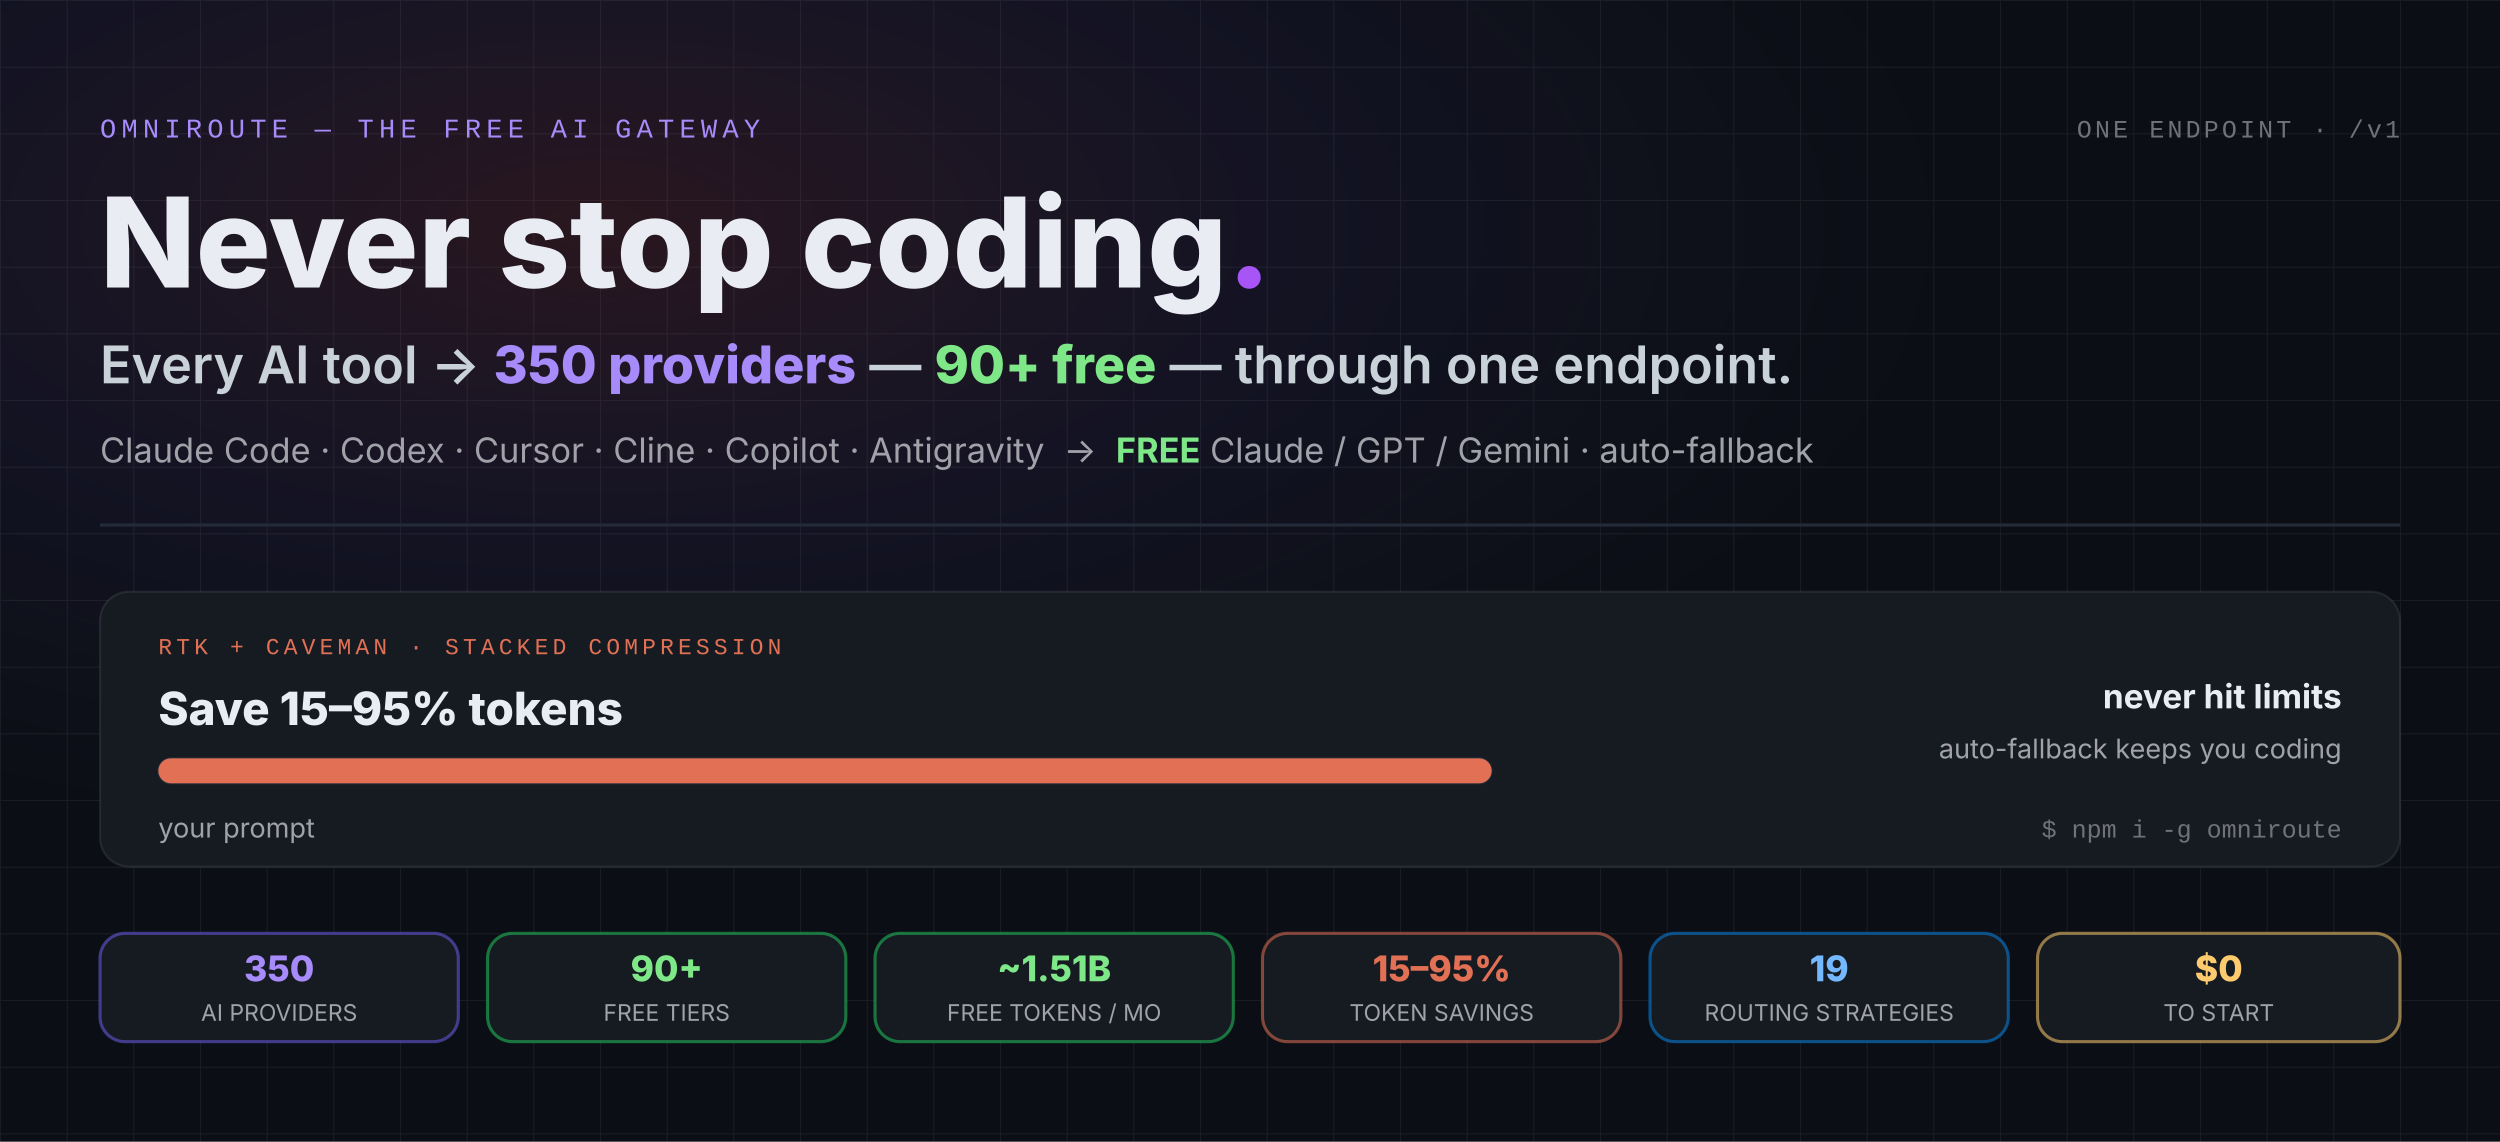
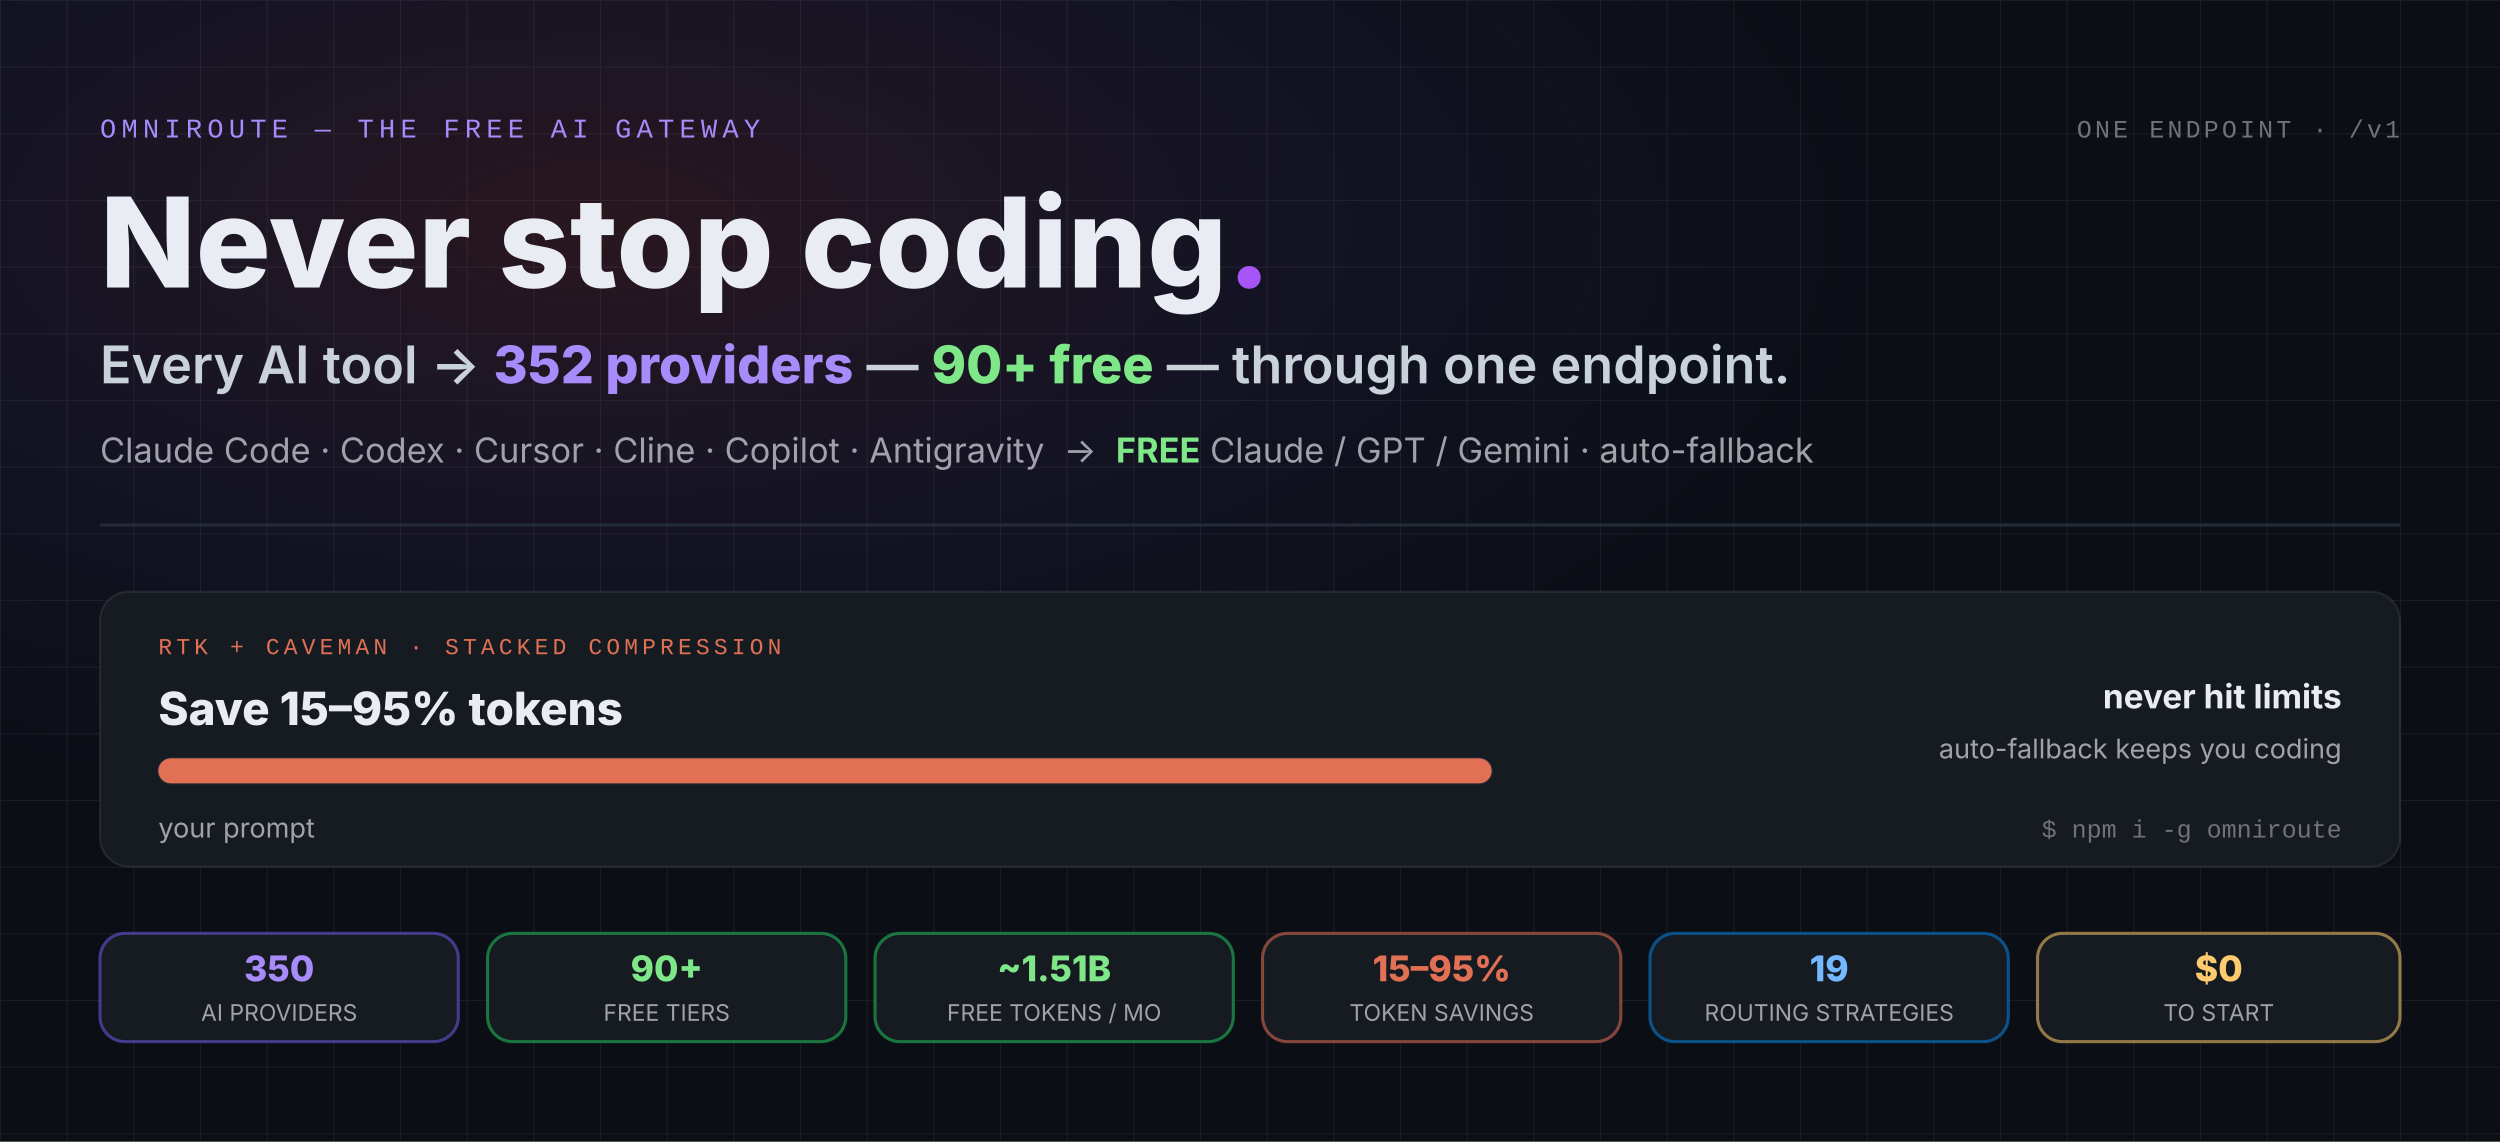
- <svg xmlns="http://www.w3.org/2000/svg" viewBox="0 0 1200 548" role="img" aria-label="OmniRoute hero: Never stop coding. Every AI tool to 350 providers — 90+ free — through one endpoint. Claude Code, Codex, Cursor, Cline, Copilot and Antigravity into free Claude, GPT and Gemini with auto-fallback. RTK + Caveman stacked compression saves 15 to 95 percent of tokens — about 89 percent average on tool-heavy sessions — so you never hit limits. Stats: 350 AI providers, 90+ free tiers, about 1.51B free tokens per month, 15 to 95 percent token savings, 19 routing strategies, zero dollars to start.">
+ <svg xmlns="http://www.w3.org/2000/svg" viewBox="0 0 1200 548" role="img" aria-label="OmniRoute hero: Never stop coding. Every AI tool to 352 providers — 90+ free — through one endpoint. Claude Code, Codex, Cursor, Cline, Copilot and Antigravity into free Claude, GPT and Gemini with auto-fallback. RTK + Caveman stacked compression saves 15 to 95 percent of tokens — about 89 percent average on tool-heavy sessions — so you never hit limits. Stats: 352 AI providers, 90+ free tiers, about 1.51B free tokens per month, 15 to 95 percent token savings, 19 routing strategies, zero dollars to start.">
  <defs>
    <pattern id="gridPaperH" width="32" height="32" patternUnits="userSpaceOnUse">
      <path d="M 32 0 L 0 0 0 32" fill="none" stroke="#ffffff" stroke-opacity="0.06" stroke-width="1" />
    </pattern>
    <radialGradient id="bgGlowH" cx="24%" cy="20%" r="55%">
      <stop offset="0%" stop-color="#e54d5e" stop-opacity="0.14" />
      <stop offset="55%" stop-color="#8b5cf6" stop-opacity="0.06" />
      <stop offset="100%" stop-color="#6366f1" stop-opacity="0" />
    </radialGradient>
    <linearGradient id="gradBrandH" x1="0" y1="0" x2="1" y2="1">
      <stop offset="0%" stop-color="#e54d5e" />
      <stop offset="100%" stop-color="#a855f7" />
    </linearGradient>
    <path id="dividerPathH" d="M 48,252 L 1152,252" />
  </defs>
  <rect width="1200" height="548" fill="#0b0e14" />
  <rect width="1200" height="548" fill="url(#gridPaperH)" />
  <rect width="1200" height="548" fill="url(#bgGlowH)" />
  <text x="48" y="66" font-family="Consolas, 'Courier New', monospace" font-size="13" letter-spacing="2.5" fill="#a78bfa">OMNIROUTE — THE FREE AI GATEWAY</text>
  <text x="1152" y="66" text-anchor="end" font-family="Consolas, 'Courier New', monospace" font-size="12" letter-spacing="1.5" fill="#71717a">ONE ENDPOINT · /v1</text>
  <text x="48" y="138" font-family="Inter, 'Segoe UI', Arial, Helvetica, system-ui, sans-serif" font-size="60" font-weight="800" fill="#e9edf3">Never stop coding<tspan fill="#a855f7">.</tspan>
  </text>
-   <text x="48" y="184" font-family="Inter, 'Segoe UI', Arial, Helvetica, system-ui, sans-serif" font-size="25" font-weight="600" fill="#c9d1d9">Every AI tool → <tspan fill="#a78bfa" font-weight="800">350 providers</tspan> — <tspan fill="#7ee787" font-weight="800">90+ free</tspan> — through one endpoint.</text>
+   <text x="48" y="184" font-family="Inter, 'Segoe UI', Arial, Helvetica, system-ui, sans-serif" font-size="25" font-weight="600" fill="#c9d1d9">Every AI tool → <tspan fill="#a78bfa" font-weight="800">352 providers</tspan> — <tspan fill="#7ee787" font-weight="800">90+ free</tspan> — through one endpoint.</text>
  <text x="48" y="222" font-family="Inter, 'Segoe UI', Arial, Helvetica, system-ui, sans-serif" font-size="16.5" fill="#a1a1aa">Claude Code · Codex · Cursor · Cline · Copilot · Antigravity  →  <tspan fill="#7ee787" font-weight="700">FREE</tspan> Claude / GPT / Gemini · auto-fallback</text>
  <line x1="48" y1="252" x2="1152" y2="252" stroke="#232b38" stroke-width="1.5" />
  <circle r="4" fill="url(#gradBrandH)" opacity="0">
    <animateMotion dur="6s" repeatCount="indefinite" keyPoints="0;1" keyTimes="0;1" calcMode="linear">
      <mpath href="#dividerPathH" />
    </animateMotion>
    <animate attributeName="opacity" values="0;0.9;0.9;0" keyTimes="0;0.08;0.6;0.75" dur="6s" repeatCount="indefinite" />
  </circle>
  <g>
    <rect x="48" y="284" width="1104" height="132" rx="14" fill="#161b22" stroke="#ffffff" stroke-opacity="0.08" stroke-width="1" />
    <text x="76" y="314" font-family="Consolas, 'Courier New', monospace" font-size="11" letter-spacing="2" fill="#e17055">RTK + CAVEMAN · STACKED COMPRESSION</text>
    <text x="76" y="348" font-family="Inter, 'Segoe UI', Arial, Helvetica, system-ui, sans-serif" font-size="22" font-weight="800" fill="#e9edf3">Save 15–95% tokens</text>
    <rect x="76" y="364" width="640" height="12" rx="6" fill="#0b0e14" stroke="#232b38" stroke-width="1" />
    <rect x="76" y="364" width="640" height="12" rx="6" fill="#e17055">
      <animate attributeName="width" values="640;640;70;70;640" keyTimes="0;0.12;0.5;0.88;1" dur="8s" repeatCount="indefinite" calcMode="spline" keySplines="0.4 0 0.2 1;0.4 0 0.2 1;0.4 0 0.2 1;0.4 0 0.2 1" />
    </rect>
    <text x="76" y="402" font-family="Inter, 'Segoe UI', Arial, Helvetica, system-ui, sans-serif" font-size="13" fill="#a1a1aa">your prompt
      <animate attributeName="opacity" values="1;1;0;0;1" keyTimes="0;0.12;0.35;0.88;1" dur="8s" repeatCount="indefinite" calcMode="discrete" />
    </text>
    <text x="76" y="402" font-family="Inter, 'Segoe UI', Arial, Helvetica, system-ui, sans-serif" font-size="13" font-weight="700" fill="#e17055" opacity="0">−89% avg on tool-heavy sessions
      <animate attributeName="opacity" values="0;0;1;1;0" keyTimes="0;0.35;0.36;0.88;1" dur="8s" repeatCount="indefinite" calcMode="discrete" />
    </text>
    <text x="1124" y="340" text-anchor="end" font-family="Inter, 'Segoe UI', Arial, Helvetica, system-ui, sans-serif" font-size="16" font-weight="700" fill="#e9edf3">never hit limits</text>
    <text x="1124" y="364" text-anchor="end" font-family="Inter, 'Segoe UI', Arial, Helvetica, system-ui, sans-serif" font-size="13" fill="#a1a1aa">auto-fallback keeps you coding</text>
    <text x="1124" y="402" text-anchor="end" font-family="Consolas, 'Courier New', monospace" font-size="12" fill="#71717a">$ npm i -g omniroute</text>
  </g>
  <g font-family="Inter, 'Segoe UI', Arial, Helvetica, system-ui, sans-serif" text-anchor="middle">
    <rect x="48" y="448" width="172" height="52" rx="12" fill="#161b22" stroke="#6c5ce7" stroke-opacity="0.55" stroke-width="1.5" />
    <text x="134" y="471" font-size="17" font-weight="800" fill="#a78bfa">350</text>
    <text x="134" y="490" font-size="11" fill="#a1a1aa">AI PROVIDERS</text>
    <rect x="234" y="448" width="172" height="52" rx="12" fill="#161b22" stroke="#22c55e" stroke-opacity="0.55" stroke-width="1.5" />
    <text x="320" y="471" font-size="17" font-weight="800" fill="#7ee787">90+</text>
    <text x="320" y="490" font-size="11" fill="#a1a1aa">FREE TIERS</text>
    <rect x="420" y="448" width="172" height="52" rx="12" fill="#161b22" stroke="#22c55e" stroke-opacity="0.55" stroke-width="1.5" />
    <text x="506" y="471" font-size="17" font-weight="800" fill="#7ee787">~1.51B</text>
    <text x="506" y="490" font-size="11" fill="#a1a1aa">FREE TOKENS / MO</text>
    <rect x="606" y="448" width="172" height="52" rx="12" fill="#161b22" stroke="#e17055" stroke-opacity="0.55" stroke-width="1.5" />
    <text x="692" y="471" font-size="17" font-weight="800" fill="#e17055">15–95%</text>
    <text x="692" y="490" font-size="11" fill="#a1a1aa">TOKEN SAVINGS</text>
    <rect x="792" y="448" width="172" height="52" rx="12" fill="#161b22" stroke="#0984e3" stroke-opacity="0.55" stroke-width="1.5" />
    <text x="878" y="471" font-size="17" font-weight="800" fill="#74b9ff">19</text>
    <text x="878" y="490" font-size="11" fill="#a1a1aa">ROUTING STRATEGIES</text>
    <rect x="978" y="448" width="174" height="52" rx="12" fill="#161b22" stroke="#fdcb6e" stroke-opacity="0.55" stroke-width="1.5" />
    <text x="1065" y="471" font-size="17" font-weight="800" fill="#fdcb6e">$0</text>
    <text x="1065" y="490" font-size="11" fill="#a1a1aa">TO START</text>
  </g>
</svg>
